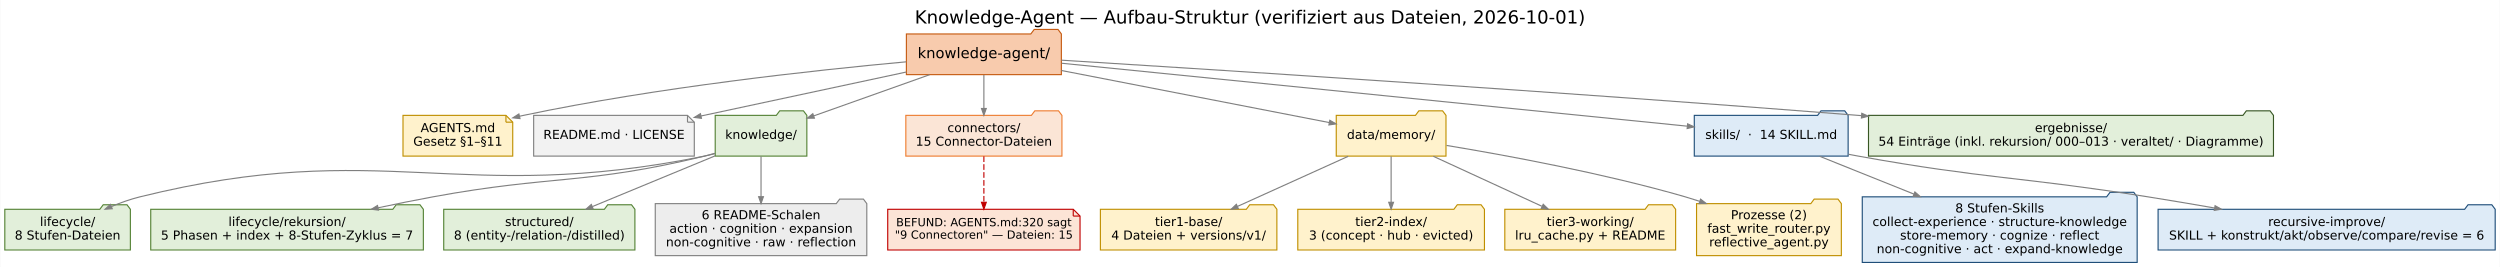
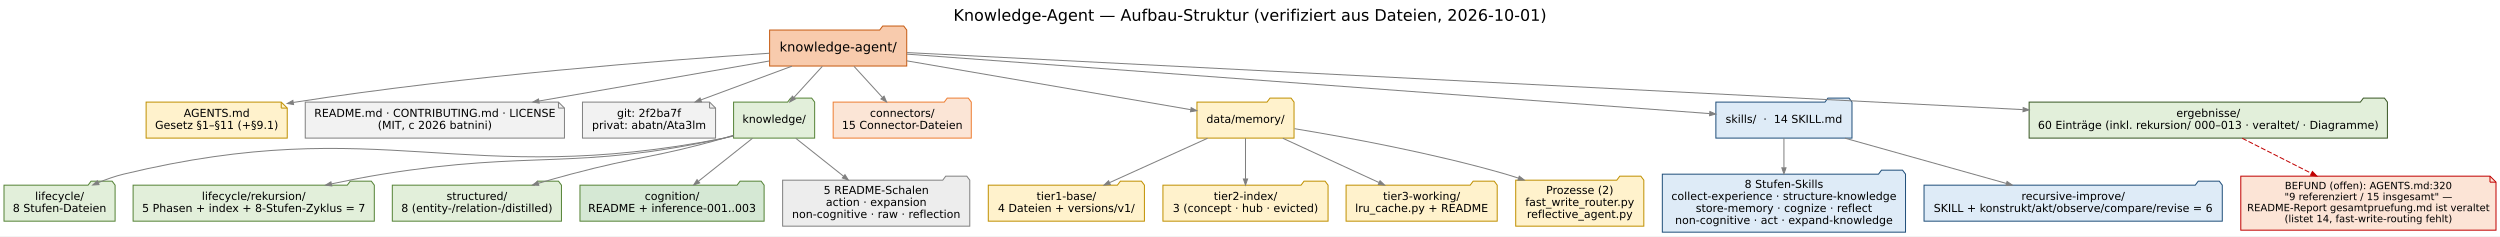
- <svg xmlns="http://www.w3.org/2000/svg" width="2210pt" height="236pt" viewBox="0.00 0.00 2209.50 236.00">
+ <svg xmlns="http://www.w3.org/2000/svg" width="2498pt" height="236pt" viewBox="0.00 0.00 2498.00 236.00">
  <g id="graph0" class="graph" transform="scale(1 1) rotate(0) translate(4 232)">
-     <polygon fill="white" stroke="transparent" points="-4,4 -4,-232 2205.5,-232 2205.5,4 -4,4" />
-     <text text-anchor="middle" x="1100.75" y="-211.2" font-family="DejaVu Sans" font-size="16.00">Knowledge-Agent — Aufbau-Struktur (verifiziert aus Dateien, 2026-10-01)</text>
+     <polygon fill="white" stroke="transparent" points="-4,4 -4,-232 2494,-232 2494,4 -4,4" />
+     <text text-anchor="middle" x="1245" y="-211.2" font-family="DejaVu Sans" font-size="16.00">Knowledge-Agent — Aufbau-Struktur (verifiziert aus Dateien, 2026-10-01)</text>
    <g id="node1" class="node">
-       <polygon fill="#f8cbad" stroke="#c55a11" points="934,-202 931,-206 910,-206 907,-202 797,-202 797,-166 934,-166 934,-202" />
-       <text text-anchor="middle" x="865.5" y="-180.6" font-family="DejaVu Sans" font-size="13.00">knowledge-agent/</text>
+       <polygon fill="#f8cbad" stroke="#c55a11" points="902,-202 899,-206 878,-206 875,-202 765,-202 765,-166 902,-166 902,-202" />
+       <text text-anchor="middle" x="833.5" y="-180.6" font-family="DejaVu Sans" font-size="13.00">knowledge-agent/</text>
    </g>
    <g id="node2" class="node">
-       <polygon fill="#fff2cc" stroke="#bf8f00" points="443,-130 352,-130 352,-94 449,-94 449,-124 443,-130" />
-       <polyline fill="none" stroke="#bf8f00" points="443,-130 443,-124 " />
-       <polyline fill="none" stroke="#bf8f00" points="449,-124 443,-124 " />
-       <text text-anchor="middle" x="400.5" y="-115.2" font-family="DejaVu Sans" font-size="11.00">AGENTS.md</text>
-       <text text-anchor="middle" x="400.5" y="-103.2" font-family="DejaVu Sans" font-size="11.00">Gesetz §1–§11</text>
+       <polygon fill="#fff2cc" stroke="#bf8f00" points="277,-130 142,-130 142,-94 283,-94 283,-124 277,-130" />
+       <polyline fill="none" stroke="#bf8f00" points="277,-130 277,-124 " />
+       <polyline fill="none" stroke="#bf8f00" points="283,-124 277,-124 " />
+       <text text-anchor="middle" x="212.5" y="-115.2" font-family="DejaVu Sans" font-size="11.00">AGENTS.md</text>
+       <text text-anchor="middle" x="212.5" y="-103.2" font-family="DejaVu Sans" font-size="11.00">Gesetz §1–§11 (+§9.1)</text>
    </g>
    <g id="edge1" class="edge">
-       <path fill="none" stroke="#7f7f7f" d="M796.9,-177.35C715.56,-169.9 576.17,-154.75 458.5,-130 457.34,-129.76 456.18,-129.5 455.01,-129.24" />
-       <polygon fill="#7f7f7f" stroke="#7f7f7f" points="455.42,-127.18 449.09,-127.84 454.45,-131.26 455.42,-127.18" />
+       <path fill="none" stroke="#7f7f7f" d="M764.74,-178.81C661.51,-171.95 460.58,-156.37 291.5,-130 290.72,-129.88 289.94,-129.75 289.15,-129.63" />
+       <polygon fill="#7f7f7f" stroke="#7f7f7f" points="289.33,-127.53 283.06,-128.6 288.63,-131.67 289.33,-127.53" />
    </g>
    <g id="node3" class="node">
-       <polygon fill="#f2f2f2" stroke="#808080" points="603.5,-130 467.5,-130 467.5,-94 609.5,-94 609.5,-124 603.5,-130" />
-       <polyline fill="none" stroke="#808080" points="603.5,-130 603.5,-124 " />
-       <polyline fill="none" stroke="#808080" points="609.5,-124 603.5,-124 " />
-       <text text-anchor="middle" x="538.5" y="-109.2" font-family="DejaVu Sans" font-size="11.00">README.md · LICENSE</text>
+       <polygon fill="#f2f2f2" stroke="#808080" points="554,-130 301,-130 301,-94 560,-94 560,-124 554,-130" />
+       <polyline fill="none" stroke="#808080" points="554,-130 554,-124 " />
+       <polyline fill="none" stroke="#808080" points="560,-124 554,-124 " />
+       <text text-anchor="middle" x="430.5" y="-115.2" font-family="DejaVu Sans" font-size="11.00">README.md · CONTRIBUTING.md · LICENSE</text>
+       <text text-anchor="middle" x="430.5" y="-103.2" font-family="DejaVu Sans" font-size="11.00">(MIT, c 2026 batnini)</text>
    </g>
    <g id="edge2" class="edge">
-       <path fill="none" stroke="#7f7f7f" d="M796.95,-168.33C743.92,-156.97 670.49,-141.25 615.44,-129.47" />
-       <polygon fill="#7f7f7f" stroke="#7f7f7f" points="615.81,-127.4 609.5,-128.2 614.93,-131.51 615.81,-127.4" />
+       <path fill="none" stroke="#7f7f7f" d="M764.68,-171.05C701.49,-160.07 606.95,-143.65 534.54,-131.07" />
+       <polygon fill="#7f7f7f" stroke="#7f7f7f" points="534.76,-128.98 528.49,-130.02 534.04,-133.12 534.76,-128.98" />
    </g>
    <g id="node4" class="node">
-       <polygon fill="#e2efda" stroke="#548235" points="709,-130 706,-134 685,-134 682,-130 628,-130 628,-94 709,-94 709,-130" />
-       <text text-anchor="middle" x="668.5" y="-109.2" font-family="DejaVu Sans" font-size="11.00">knowledge/</text>
+       <polygon fill="#f2f2f2" stroke="#808080" points="705,-130 578,-130 578,-94 711,-94 711,-124 705,-130" />
+       <polyline fill="none" stroke="#808080" points="705,-130 705,-124 " />
+       <polyline fill="none" stroke="#808080" points="711,-124 705,-124 " />
+       <text text-anchor="middle" x="644.5" y="-115.2" font-family="DejaVu Sans" font-size="11.00">git: 2f2ba7f</text>
+       <text text-anchor="middle" x="644.5" y="-103.2" font-family="DejaVu Sans" font-size="11.00">privat: abatn/Ata3lm</text>
    </g>
    <g id="edge3" class="edge">
-       <path fill="none" stroke="#7f7f7f" d="M817.56,-165.97C786.36,-154.88 745.87,-140.49 714.97,-129.51" />
-       <polygon fill="#7f7f7f" stroke="#7f7f7f" points="715.67,-127.53 709.32,-127.5 714.27,-131.49 715.67,-127.53" />
-     </g>
-     <g id="node9" class="node">
-       <polygon fill="#fbe5d6" stroke="#ed7d31" points="934.5,-130 931.5,-134 910.5,-134 907.5,-130 796.5,-130 796.5,-94 934.5,-94 934.5,-130" />
-       <text text-anchor="middle" x="865.5" y="-115.2" font-family="DejaVu Sans" font-size="11.00">connectors/</text>
-       <text text-anchor="middle" x="865.5" y="-103.2" font-family="DejaVu Sans" font-size="11.00">15 Connector-Dateien</text>
+       <path fill="none" stroke="#7f7f7f" d="M787.27,-165.88C759.82,-155.71 724.95,-142.8 696.54,-132.28" />
+       <polygon fill="#7f7f7f" stroke="#7f7f7f" points="696.94,-130.18 690.58,-130.07 695.48,-134.12 696.94,-130.18" />
+     </g>
+     <g id="node5" class="node">
+       <polygon fill="#e2efda" stroke="#548235" points="810,-130 807,-134 786,-134 783,-130 729,-130 729,-94 810,-94 810,-130" />
+       <text text-anchor="middle" x="769.5" y="-109.2" font-family="DejaVu Sans" font-size="11.00">knowledge/</text>
    </g>
    <g id="edge4" class="edge">
-       <path fill="none" stroke="#7f7f7f" d="M865.5,-165.7C865.5,-156.8 865.5,-145.82 865.5,-136.2" />
-       <polygon fill="#7f7f7f" stroke="#7f7f7f" points="867.6,-136.1 865.5,-130.1 863.4,-136.1 867.6,-136.1" />
-     </g>
-     <g id="node10" class="node">
-       <polygon fill="#fff2cc" stroke="#bf8f00" points="1274,-130 1271,-134 1250,-134 1247,-130 1177,-130 1177,-94 1274,-94 1274,-130" />
-       <text text-anchor="middle" x="1225.5" y="-109.2" font-family="DejaVu Sans" font-size="11.00">data/memory/</text>
+       <path fill="none" stroke="#7f7f7f" d="M817.68,-165.7C809.08,-156.29 798.36,-144.56 789.21,-134.56" />
+       <polygon fill="#7f7f7f" stroke="#7f7f7f" points="790.74,-133.12 785.14,-130.1 787.64,-135.95 790.74,-133.12" />
+     </g>
+     <g id="node11" class="node">
+       <polygon fill="#fbe5d6" stroke="#ed7d31" points="966.5,-130 963.5,-134 942.5,-134 939.5,-130 828.5,-130 828.5,-94 966.5,-94 966.5,-130" />
+       <text text-anchor="middle" x="897.5" y="-115.2" font-family="DejaVu Sans" font-size="11.00">connectors/</text>
+       <text text-anchor="middle" x="897.5" y="-103.2" font-family="DejaVu Sans" font-size="11.00">15 Connector-Dateien</text>
    </g>
    <g id="edge5" class="edge">
-       <path fill="none" stroke="#7f7f7f" d="M934.06,-169.67C1002.84,-156.3 1107.4,-135.96 1170.8,-123.64" />
-       <polygon fill="#7f7f7f" stroke="#7f7f7f" points="1171.31,-125.68 1176.8,-122.47 1170.51,-121.55 1171.31,-125.68" />
-     </g>
-     <g id="node15" class="node">
-       <polygon fill="#deebf7" stroke="#1f4e79" points="1629.5,-130 1626.5,-134 1605.5,-134 1602.5,-130 1493.5,-130 1493.5,-94 1629.5,-94 1629.5,-130" />
-       <text text-anchor="middle" x="1561.5" y="-109.2" font-family="DejaVu Sans" font-size="11.00">skills/  ·  14 SKILL.md</text>
+       <path fill="none" stroke="#7f7f7f" d="M849.32,-165.7C857.92,-156.29 868.64,-144.56 877.79,-134.56" />
+       <polygon fill="#7f7f7f" stroke="#7f7f7f" points="879.36,-135.95 881.86,-130.1 876.26,-133.12 879.36,-135.95" />
+     </g>
+     <g id="node12" class="node">
+       <polygon fill="#fff2cc" stroke="#bf8f00" points="1289,-130 1286,-134 1265,-134 1262,-130 1192,-130 1192,-94 1289,-94 1289,-130" />
+       <text text-anchor="middle" x="1240.5" y="-109.2" font-family="DejaVu Sans" font-size="11.00">data/memory/</text>
    </g>
    <g id="edge6" class="edge">
-       <path fill="none" stroke="#7f7f7f" d="M934.14,-176.1C1065.46,-162.89 1351.27,-134.14 1487.02,-120.49" />
-       <polygon fill="#7f7f7f" stroke="#7f7f7f" points="1487.61,-122.54 1493.37,-119.85 1487.19,-118.36 1487.61,-122.54" />
-     </g>
-     <g id="node18" class="node">
-       <polygon fill="#e2efda" stroke="#375623" points="2005.5,-130 2002.5,-134 1981.5,-134 1978.5,-130 1647.5,-130 1647.5,-94 2005.5,-94 2005.5,-130" />
-       <text text-anchor="middle" x="1826.5" y="-115.2" font-family="DejaVu Sans" font-size="11.00">ergebnisse/</text>
-       <text text-anchor="middle" x="1826.5" y="-103.2" font-family="DejaVu Sans" font-size="11.00">54 Einträge (inkl. rekursion/ 000–013 · veraltet/ · Diagramme)</text>
+       <path fill="none" stroke="#7f7f7f" d="M902.08,-171.2C981.96,-157.47 1112.31,-135.05 1185.74,-122.42" />
+       <polygon fill="#7f7f7f" stroke="#7f7f7f" points="1186.24,-124.46 1191.8,-121.38 1185.53,-120.32 1186.24,-124.46" />
+     </g>
+     <g id="node17" class="node">
+       <polygon fill="#deebf7" stroke="#1f4e79" points="1846.5,-130 1843.5,-134 1822.5,-134 1819.5,-130 1710.5,-130 1710.5,-94 1846.5,-94 1846.5,-130" />
+       <text text-anchor="middle" x="1778.5" y="-109.2" font-family="DejaVu Sans" font-size="11.00">skills/  ·  14 SKILL.md</text>
    </g>
    <g id="edge7" class="edge">
-       <path fill="none" stroke="#7f7f7f" d="M934.04,-178.8C1068.97,-170.43 1378.53,-150.66 1638.5,-130 1639.42,-129.93 1640.34,-129.85 1641.26,-129.78" />
-       <polygon fill="#7f7f7f" stroke="#7f7f7f" points="1641.58,-131.86 1647.39,-129.29 1641.24,-127.67 1641.58,-131.86" />
-     </g>
-     <g id="node5" class="node">
+       <path fill="none" stroke="#7f7f7f" d="M902.22,-177.91C1074.85,-165.12 1525.58,-131.73 1704.12,-118.51" />
+       <polygon fill="#7f7f7f" stroke="#7f7f7f" points="1704.52,-120.59 1710.35,-118.05 1704.21,-116.4 1704.52,-120.59" />
+     </g>
+     <g id="node20" class="node">
+       <polygon fill="#e2efda" stroke="#375623" points="2381.5,-130 2378.5,-134 2357.5,-134 2354.5,-130 2023.5,-130 2023.5,-94 2381.5,-94 2381.5,-130" />
+       <text text-anchor="middle" x="2202.5" y="-115.2" font-family="DejaVu Sans" font-size="11.00">ergebnisse/</text>
+       <text text-anchor="middle" x="2202.5" y="-103.2" font-family="DejaVu Sans" font-size="11.00">60 Einträge (inkl. rekursion/ 000–013 · veraltet/ · Diagramme)</text>
+     </g>
+     <g id="edge8" class="edge">
+       <path fill="none" stroke="#7f7f7f" d="M902.33,-179.48C1105.75,-169.08 1709.15,-138.23 2017.13,-122.48" />
+       <polygon fill="#7f7f7f" stroke="#7f7f7f" points="2017.57,-124.56 2023.45,-122.16 2017.35,-120.36 2017.57,-124.56" />
+     </g>
+     <g id="node6" class="node">
      <polygon fill="#e2efda" stroke="#548235" points="111,-47 108,-51 87,-51 84,-47 0,-47 0,-11 111,-11 111,-47" />
      <text text-anchor="middle" x="55.5" y="-32.2" font-family="DejaVu Sans" font-size="11.00">lifecycle/</text>
      <text text-anchor="middle" x="55.5" y="-20.2" font-family="DejaVu Sans" font-size="11.00">8 Stufen-Dateien</text>
    </g>
-     <g id="edge8" class="edge">
-       <path fill="none" stroke="#7f7f7f" d="M627.8,-96.22C624.68,-95.37 621.56,-94.62 618.5,-94 400.57,-49.85 335.36,-111.33 119.5,-58 111.08,-55.92 102.37,-52.82 94.19,-49.43" />
-       <polygon fill="#7f7f7f" stroke="#7f7f7f" points="94.97,-47.47 88.63,-47.04 93.31,-51.33 94.97,-47.47" />
-     </g>
-     <g id="node6" class="node">
+     <g id="edge9" class="edge">
+       <path fill="none" stroke="#7f7f7f" d="M728.81,-96.17C725.69,-95.34 722.56,-94.6 719.5,-94 457.36,-42.54 379.23,-120.51 119.5,-58 111.07,-55.97 102.36,-52.89 94.17,-49.51" />
+       <polygon fill="#7f7f7f" stroke="#7f7f7f" points="94.95,-47.55 88.61,-47.12 93.3,-51.41 94.95,-47.55" />
+     </g>
+     <g id="node7" class="node">
      <polygon fill="#e2efda" stroke="#548235" points="370,-47 367,-51 346,-51 343,-47 129,-47 129,-11 370,-11 370,-47" />
      <text text-anchor="middle" x="249.5" y="-32.2" font-family="DejaVu Sans" font-size="11.00">lifecycle/rekursion/</text>
      <text text-anchor="middle" x="249.5" y="-20.2" font-family="DejaVu Sans" font-size="11.00">5 Phasen + index + 8-Stufen-Zyklus = 7</text>
    </g>
-     <g id="edge9" class="edge">
-       <path fill="none" stroke="#7f7f7f" d="M627.75,-96.48C624.64,-95.58 621.53,-94.74 618.5,-94 513.69,-68.54 484.59,-77.45 378.5,-58 362.74,-55.11 345.97,-51.71 329.91,-48.3" />
-       <polygon fill="#7f7f7f" stroke="#7f7f7f" points="330.34,-46.24 324.03,-47.04 329.46,-50.35 330.34,-46.24" />
-     </g>
-     <g id="node7" class="node">
+     <g id="edge10" class="edge">
+       <path fill="none" stroke="#7f7f7f" d="M728.78,-96.33C725.66,-95.46 722.54,-94.67 719.5,-94 570.66,-61.27 528.96,-82.2 378.5,-58 361.87,-55.33 344.17,-51.88 327.37,-48.33" />
+       <polygon fill="#7f7f7f" stroke="#7f7f7f" points="327.53,-46.21 321.22,-47.01 326.65,-50.32 327.53,-46.21" />
+     </g>
+     <g id="node8" class="node">
      <polygon fill="#e2efda" stroke="#548235" points="557,-47 554,-51 533,-51 530,-47 388,-47 388,-11 557,-11 557,-47" />
      <text text-anchor="middle" x="472.5" y="-32.2" font-family="DejaVu Sans" font-size="11.00">structured/</text>
      <text text-anchor="middle" x="472.5" y="-20.2" font-family="DejaVu Sans" font-size="11.00">8 (entity-/relation-/distilled)</text>
    </g>
-     <g id="edge10" class="edge">
-       <path fill="none" stroke="#7f7f7f" d="M627.89,-94.22C596.3,-81.16 552.43,-63.03 519.36,-49.37" />
-       <polygon fill="#7f7f7f" stroke="#7f7f7f" points="520.08,-47.39 513.73,-47.04 518.48,-51.27 520.08,-47.39" />
-     </g>
-     <g id="node8" class="node">
-       <polygon fill="#ededed" stroke="#808080" points="762,-52 759,-56 738,-56 735,-52 575,-52 575,-6 762,-6 762,-52" />
-       <text text-anchor="middle" x="668.5" y="-38.2" font-family="DejaVu Sans" font-size="11.00">6 README-Schalen</text>
-       <text text-anchor="middle" x="668.5" y="-26.2" font-family="DejaVu Sans" font-size="11.00">action · cognition · expansion</text>
-       <text text-anchor="middle" x="668.5" y="-14.2" font-family="DejaVu Sans" font-size="11.00">non-cognitive · raw · reflection</text>
-     </g>
    <g id="edge11" class="edge">
-       <path fill="none" stroke="#7f7f7f" d="M668.5,-93.82C668.5,-83.46 668.5,-70.01 668.5,-58.13" />
-       <polygon fill="#7f7f7f" stroke="#7f7f7f" points="670.6,-58.09 668.5,-52.09 666.4,-58.09 670.6,-58.09" />
+       <path fill="none" stroke="#7f7f7f" d="M728.94,-96.85C725.76,-95.85 722.58,-94.89 719.5,-94 652.35,-74.73 634,-75.98 566.5,-58 555.95,-55.19 544.79,-52.03 533.98,-48.87" />
+       <polygon fill="#7f7f7f" stroke="#7f7f7f" points="534.37,-46.8 528.02,-47.12 533.18,-50.83 534.37,-46.8" />
+     </g>
+     <g id="node9" class="node">
+       <polygon fill="#d5e8d4" stroke="#548235" points="759.5,-47 756.5,-51 735.5,-51 732.5,-47 575.5,-47 575.5,-11 759.5,-11 759.5,-47" />
+       <text text-anchor="middle" x="667.5" y="-32.2" font-family="DejaVu Sans" font-size="11.00">cognition/</text>
+       <text text-anchor="middle" x="667.5" y="-20.2" font-family="DejaVu Sans" font-size="11.00">README + inference-001..003</text>
+     </g>
+     <g id="edge12" class="edge">
+       <path fill="none" stroke="#7f7f7f" d="M747.87,-93.82C732.18,-81.36 710.87,-64.44 694.14,-51.15" />
+       <polygon fill="#7f7f7f" stroke="#7f7f7f" points="695.11,-49.24 689.1,-47.15 692.49,-52.53 695.11,-49.24" />
+     </g>
+     <g id="node10" class="node">
+       <polygon fill="#ededed" stroke="#808080" points="965,-52 962,-56 941,-56 938,-52 778,-52 778,-6 965,-6 965,-52" />
+       <text text-anchor="middle" x="871.5" y="-38.2" font-family="DejaVu Sans" font-size="11.00">5 README-Schalen</text>
+       <text text-anchor="middle" x="871.5" y="-26.2" font-family="DejaVu Sans" font-size="11.00">action · expansion</text>
+       <text text-anchor="middle" x="871.5" y="-14.2" font-family="DejaVu Sans" font-size="11.00">non-cognitive · raw · reflection</text>
+     </g>
+     <g id="edge13" class="edge">
+       <path fill="none" stroke="#7f7f7f" d="M791.13,-93.82C805.02,-82.8 823.31,-68.27 838.93,-55.86" />
+       <polygon fill="#7f7f7f" stroke="#7f7f7f" points="840.29,-57.46 843.69,-52.09 837.68,-54.17 840.29,-57.46" />
+     </g>
+     <g id="node13" class="node">
+       <polygon fill="#fff2cc" stroke="#bf8f00" points="1139.5,-47 1136.5,-51 1115.5,-51 1112.5,-47 983.5,-47 983.5,-11 1139.5,-11 1139.5,-47" />
+       <text text-anchor="middle" x="1061.5" y="-32.2" font-family="DejaVu Sans" font-size="11.00">tier1-base/</text>
+       <text text-anchor="middle" x="1061.5" y="-20.2" font-family="DejaVu Sans" font-size="11.00">4 Dateien + versions/v1/</text>
+     </g>
+     <g id="edge14" class="edge">
+       <path fill="none" stroke="#7f7f7f" d="M1202.54,-93.82C1173.96,-80.89 1134.76,-63.15 1104.93,-49.65" />
+       <polygon fill="#7f7f7f" stroke="#7f7f7f" points="1105.43,-47.57 1099.1,-47.01 1103.7,-51.4 1105.43,-47.57" />
+     </g>
+     <g id="node14" class="node">
+       <polygon fill="#fff2cc" stroke="#bf8f00" points="1323,-47 1320,-51 1299,-51 1296,-47 1158,-47 1158,-11 1323,-11 1323,-47" />
+       <text text-anchor="middle" x="1240.5" y="-32.2" font-family="DejaVu Sans" font-size="11.00">tier2-index/</text>
+       <text text-anchor="middle" x="1240.5" y="-20.2" font-family="DejaVu Sans" font-size="11.00">3 (concept · hub · evicted)</text>
+     </g>
+     <g id="edge15" class="edge">
+       <path fill="none" stroke="#7f7f7f" d="M1240.5,-93.82C1240.5,-82.01 1240.5,-66.18 1240.5,-53.24" />
+       <polygon fill="#7f7f7f" stroke="#7f7f7f" points="1242.6,-53.15 1240.5,-47.15 1238.4,-53.15 1242.6,-53.15" />
+     </g>
+     <g id="node15" class="node">
+       <polygon fill="#fff2cc" stroke="#bf8f00" points="1492,-47 1489,-51 1468,-51 1465,-47 1341,-47 1341,-11 1492,-11 1492,-47" />
+       <text text-anchor="middle" x="1416.5" y="-32.2" font-family="DejaVu Sans" font-size="11.00">tier3-working/</text>
+       <text text-anchor="middle" x="1416.5" y="-20.2" font-family="DejaVu Sans" font-size="11.00">lru_cache.py + README</text>
+     </g>
+     <g id="edge16" class="edge">
+       <path fill="none" stroke="#7f7f7f" d="M1277.83,-93.82C1305.92,-80.89 1344.47,-63.15 1373.79,-49.65" />
+       <polygon fill="#7f7f7f" stroke="#7f7f7f" points="1374.96,-51.43 1379.53,-47.01 1373.2,-47.62 1374.96,-51.43" />
+     </g>
+     <g id="node16" class="node">
+       <polygon fill="#fff2cc" stroke="#bf8f00" points="1638.5,-52 1635.5,-56 1614.5,-56 1611.5,-52 1510.5,-52 1510.5,-6 1638.5,-6 1638.5,-52" />
+       <text text-anchor="middle" x="1574.5" y="-38.2" font-family="DejaVu Sans" font-size="11.00">Prozesse (2)</text>
+       <text text-anchor="middle" x="1574.5" y="-26.2" font-family="DejaVu Sans" font-size="11.00">fast_write_router.py</text>
+       <text text-anchor="middle" x="1574.5" y="-14.2" font-family="DejaVu Sans" font-size="11.00">reflective_agent.py</text>
+     </g>
+     <g id="edge17" class="edge">
+       <path fill="none" stroke="#7f7f7f" d="M1289.46,-103.43C1342.16,-94.73 1428.14,-78.92 1500.5,-58 1504.67,-56.79 1508.94,-55.46 1513.23,-54.04" />
+       <polygon fill="#7f7f7f" stroke="#7f7f7f" points="1514.05,-55.98 1519.06,-52.07 1512.71,-52 1514.05,-55.98" />
+     </g>
+     <g id="node18" class="node">
+       <polygon fill="#deebf7" stroke="#1f4e79" points="1900,-58 1897,-62 1876,-62 1873,-58 1657,-58 1657,0 1900,0 1900,-58" />
+       <text text-anchor="middle" x="1778.5" y="-44.2" font-family="DejaVu Sans" font-size="11.00">8 Stufen-Skills</text>
+       <text text-anchor="middle" x="1778.5" y="-32.2" font-family="DejaVu Sans" font-size="11.00">collect-experience · structure-knowledge</text>
+       <text text-anchor="middle" x="1778.5" y="-20.2" font-family="DejaVu Sans" font-size="11.00">store-memory · cognize · reflect</text>
+       <text text-anchor="middle" x="1778.5" y="-8.2" font-family="DejaVu Sans" font-size="11.00">non-cognitive · act · expand-knowledge</text>
+     </g>
+     <g id="edge18" class="edge">
+       <path fill="none" stroke="#7f7f7f" d="M1778.5,-93.82C1778.5,-85.28 1778.5,-74.65 1778.5,-64.52" />
+       <polygon fill="#7f7f7f" stroke="#7f7f7f" points="1780.6,-64.31 1778.5,-58.31 1776.4,-64.31 1780.6,-64.31" />
    </g>
    <g id="node19" class="node">
-       <polygon fill="#fce4d6" stroke="#c00000" points="944.5,-47 780.5,-47 780.5,-11 950.5,-11 950.5,-41 944.5,-47" />
-       <polyline fill="none" stroke="#c00000" points="944.5,-47 944.5,-41 " />
-       <polyline fill="none" stroke="#c00000" points="950.5,-41 944.5,-41 " />
-       <text text-anchor="middle" x="865.5" y="-32" font-family="DejaVu Sans" font-size="10.00">BEFUND: AGENTS.md:320 sagt</text>
-       <text text-anchor="middle" x="865.5" y="-21" font-family="DejaVu Sans" font-size="10.00">"9 Connectoren" — Dateien: 15</text>
-     </g>
-     <g id="edge18" class="edge">
-       <path fill="none" stroke="#c00000" stroke-dasharray="5,2" d="M865.5,-93.82C865.5,-82.01 865.5,-66.18 865.5,-53.24" />
-       <polygon fill="#c00000" stroke="#c00000" points="867.6,-53.15 865.5,-47.15 863.4,-53.15 867.6,-53.15" />
-     </g>
-     <g id="node11" class="node">
-       <polygon fill="#fff2cc" stroke="#bf8f00" points="1124.5,-47 1121.5,-51 1100.5,-51 1097.5,-47 968.5,-47 968.5,-11 1124.5,-11 1124.5,-47" />
-       <text text-anchor="middle" x="1046.5" y="-32.2" font-family="DejaVu Sans" font-size="11.00">tier1-base/</text>
-       <text text-anchor="middle" x="1046.5" y="-20.2" font-family="DejaVu Sans" font-size="11.00">4 Dateien + versions/v1/</text>
-     </g>
-     <g id="edge12" class="edge">
-       <path fill="none" stroke="#7f7f7f" d="M1187.54,-93.82C1158.96,-80.89 1119.76,-63.15 1089.93,-49.65" />
-       <polygon fill="#7f7f7f" stroke="#7f7f7f" points="1090.43,-47.57 1084.1,-47.01 1088.7,-51.4 1090.43,-47.57" />
-     </g>
-     <g id="node12" class="node">
-       <polygon fill="#fff2cc" stroke="#bf8f00" points="1308,-47 1305,-51 1284,-51 1281,-47 1143,-47 1143,-11 1308,-11 1308,-47" />
-       <text text-anchor="middle" x="1225.5" y="-32.2" font-family="DejaVu Sans" font-size="11.00">tier2-index/</text>
-       <text text-anchor="middle" x="1225.5" y="-20.2" font-family="DejaVu Sans" font-size="11.00">3 (concept · hub · evicted)</text>
-     </g>
-     <g id="edge13" class="edge">
-       <path fill="none" stroke="#7f7f7f" d="M1225.5,-93.82C1225.5,-82.01 1225.5,-66.18 1225.5,-53.24" />
-       <polygon fill="#7f7f7f" stroke="#7f7f7f" points="1227.6,-53.15 1225.5,-47.15 1223.4,-53.15 1227.6,-53.15" />
-     </g>
-     <g id="node13" class="node">
-       <polygon fill="#fff2cc" stroke="#bf8f00" points="1477,-47 1474,-51 1453,-51 1450,-47 1326,-47 1326,-11 1477,-11 1477,-47" />
-       <text text-anchor="middle" x="1401.5" y="-32.2" font-family="DejaVu Sans" font-size="11.00">tier3-working/</text>
-       <text text-anchor="middle" x="1401.5" y="-20.2" font-family="DejaVu Sans" font-size="11.00">lru_cache.py + README</text>
-     </g>
-     <g id="edge14" class="edge">
-       <path fill="none" stroke="#7f7f7f" d="M1262.83,-93.82C1290.92,-80.89 1329.47,-63.15 1358.79,-49.65" />
-       <polygon fill="#7f7f7f" stroke="#7f7f7f" points="1359.96,-51.43 1364.53,-47.01 1358.2,-47.62 1359.96,-51.43" />
-     </g>
-     <g id="node14" class="node">
-       <polygon fill="#fff2cc" stroke="#bf8f00" points="1623.5,-52 1620.5,-56 1599.5,-56 1596.5,-52 1495.5,-52 1495.5,-6 1623.5,-6 1623.5,-52" />
-       <text text-anchor="middle" x="1559.5" y="-38.2" font-family="DejaVu Sans" font-size="11.00">Prozesse (2)</text>
-       <text text-anchor="middle" x="1559.5" y="-26.2" font-family="DejaVu Sans" font-size="11.00">fast_write_router.py</text>
-       <text text-anchor="middle" x="1559.5" y="-14.2" font-family="DejaVu Sans" font-size="11.00">reflective_agent.py</text>
-     </g>
-     <g id="edge15" class="edge">
-       <path fill="none" stroke="#7f7f7f" d="M1274.46,-103.43C1327.16,-94.73 1413.14,-78.92 1485.5,-58 1489.67,-56.79 1493.94,-55.46 1498.23,-54.04" />
-       <polygon fill="#7f7f7f" stroke="#7f7f7f" points="1499.05,-55.98 1504.06,-52.07 1497.71,-52 1499.05,-55.98" />
-     </g>
-     <g id="node16" class="node">
-       <polygon fill="#deebf7" stroke="#1f4e79" points="1885,-58 1882,-62 1861,-62 1858,-58 1642,-58 1642,0 1885,0 1885,-58" />
-       <text text-anchor="middle" x="1763.5" y="-44.2" font-family="DejaVu Sans" font-size="11.00">8 Stufen-Skills</text>
-       <text text-anchor="middle" x="1763.5" y="-32.2" font-family="DejaVu Sans" font-size="11.00">collect-experience · structure-knowledge</text>
-       <text text-anchor="middle" x="1763.5" y="-20.2" font-family="DejaVu Sans" font-size="11.00">store-memory · cognize · reflect</text>
-       <text text-anchor="middle" x="1763.5" y="-8.2" font-family="DejaVu Sans" font-size="11.00">non-cognitive · act · expand-knowledge</text>
-     </g>
-     <g id="edge16" class="edge">
-       <path fill="none" stroke="#7f7f7f" d="M1604.34,-93.82C1628.55,-84.11 1659.53,-71.69 1687.71,-60.39" />
-       <polygon fill="#7f7f7f" stroke="#7f7f7f" points="1688.51,-62.33 1693.3,-58.15 1686.95,-58.43 1688.51,-62.33" />
-     </g>
-     <g id="node17" class="node">
-       <polygon fill="#deebf7" stroke="#1f4e79" points="2201.5,-47 2198.5,-51 2177.5,-51 2174.5,-47 1903.5,-47 1903.5,-11 2201.5,-11 2201.5,-47" />
-       <text text-anchor="middle" x="2052.5" y="-32.2" font-family="DejaVu Sans" font-size="11.00">recursive-improve/</text>
-       <text text-anchor="middle" x="2052.5" y="-20.2" font-family="DejaVu Sans" font-size="11.00">SKILL + konstrukt/akt/observe/compare/revise = 6</text>
-     </g>
-     <g id="edge17" class="edge">
-       <path fill="none" stroke="#7f7f7f" d="M1629.88,-95.61C1632.79,-95.05 1635.67,-94.51 1638.5,-94 1751.57,-73.6 1781.03,-76.03 1894.5,-58 1913.57,-54.97 1933.9,-51.53 1953.41,-48.12" />
-       <polygon fill="#7f7f7f" stroke="#7f7f7f" points="1953.89,-50.17 1959.44,-47.06 1953.17,-46.03 1953.89,-50.17" />
+       <polygon fill="#deebf7" stroke="#1f4e79" points="2216.5,-47 2213.5,-51 2192.5,-51 2189.5,-47 1918.5,-47 1918.5,-11 2216.5,-11 2216.5,-47" />
+       <text text-anchor="middle" x="2067.5" y="-32.2" font-family="DejaVu Sans" font-size="11.00">recursive-improve/</text>
+       <text text-anchor="middle" x="2067.5" y="-20.2" font-family="DejaVu Sans" font-size="11.00">SKILL + konstrukt/akt/observe/compare/revise = 6</text>
+     </g>
+     <g id="edge19" class="edge">
+       <path fill="none" stroke="#7f7f7f" d="M1839.44,-93.92C1886.7,-80.67 1952.13,-62.33 2000.8,-48.7" />
+       <polygon fill="#7f7f7f" stroke="#7f7f7f" points="2001.44,-50.7 2006.65,-47.06 2000.3,-46.65 2001.44,-50.7" />
+     </g>
+     <g id="node21" class="node">
+       <polygon fill="#fce4d6" stroke="#c00000" points="2484,-56 2235,-56 2235,-2 2490,-2 2490,-50 2484,-56" />
+       <polyline fill="none" stroke="#c00000" points="2484,-56 2484,-50 " />
+       <polyline fill="none" stroke="#c00000" points="2490,-50 2484,-50 " />
+       <text text-anchor="middle" x="2362.5" y="-43" font-family="DejaVu Sans" font-size="10.00">BEFUND (offen): AGENTS.md:320</text>
+       <text text-anchor="middle" x="2362.5" y="-32" font-family="DejaVu Sans" font-size="10.00">"9 referenziert / 15 insgesamt" —</text>
+       <text text-anchor="middle" x="2362.5" y="-21" font-family="DejaVu Sans" font-size="10.00">README-Report gesamtpruefung.md ist veraltet</text>
+       <text text-anchor="middle" x="2362.5" y="-10" font-family="DejaVu Sans" font-size="10.00">(listet 14, fast-write-routing fehlt)</text>
+     </g>
+     <g id="edge20" class="edge">
+       <path fill="none" stroke="#c00000" stroke-dasharray="5,2" d="M2236.43,-93.82C2256.47,-83.68 2282.37,-70.57 2305.47,-58.87" />
+       <polygon fill="#c00000" stroke="#c00000" points="2306.56,-60.67 2310.97,-56.09 2304.67,-56.93 2306.56,-60.67" />
    </g>
  </g>
</svg>
